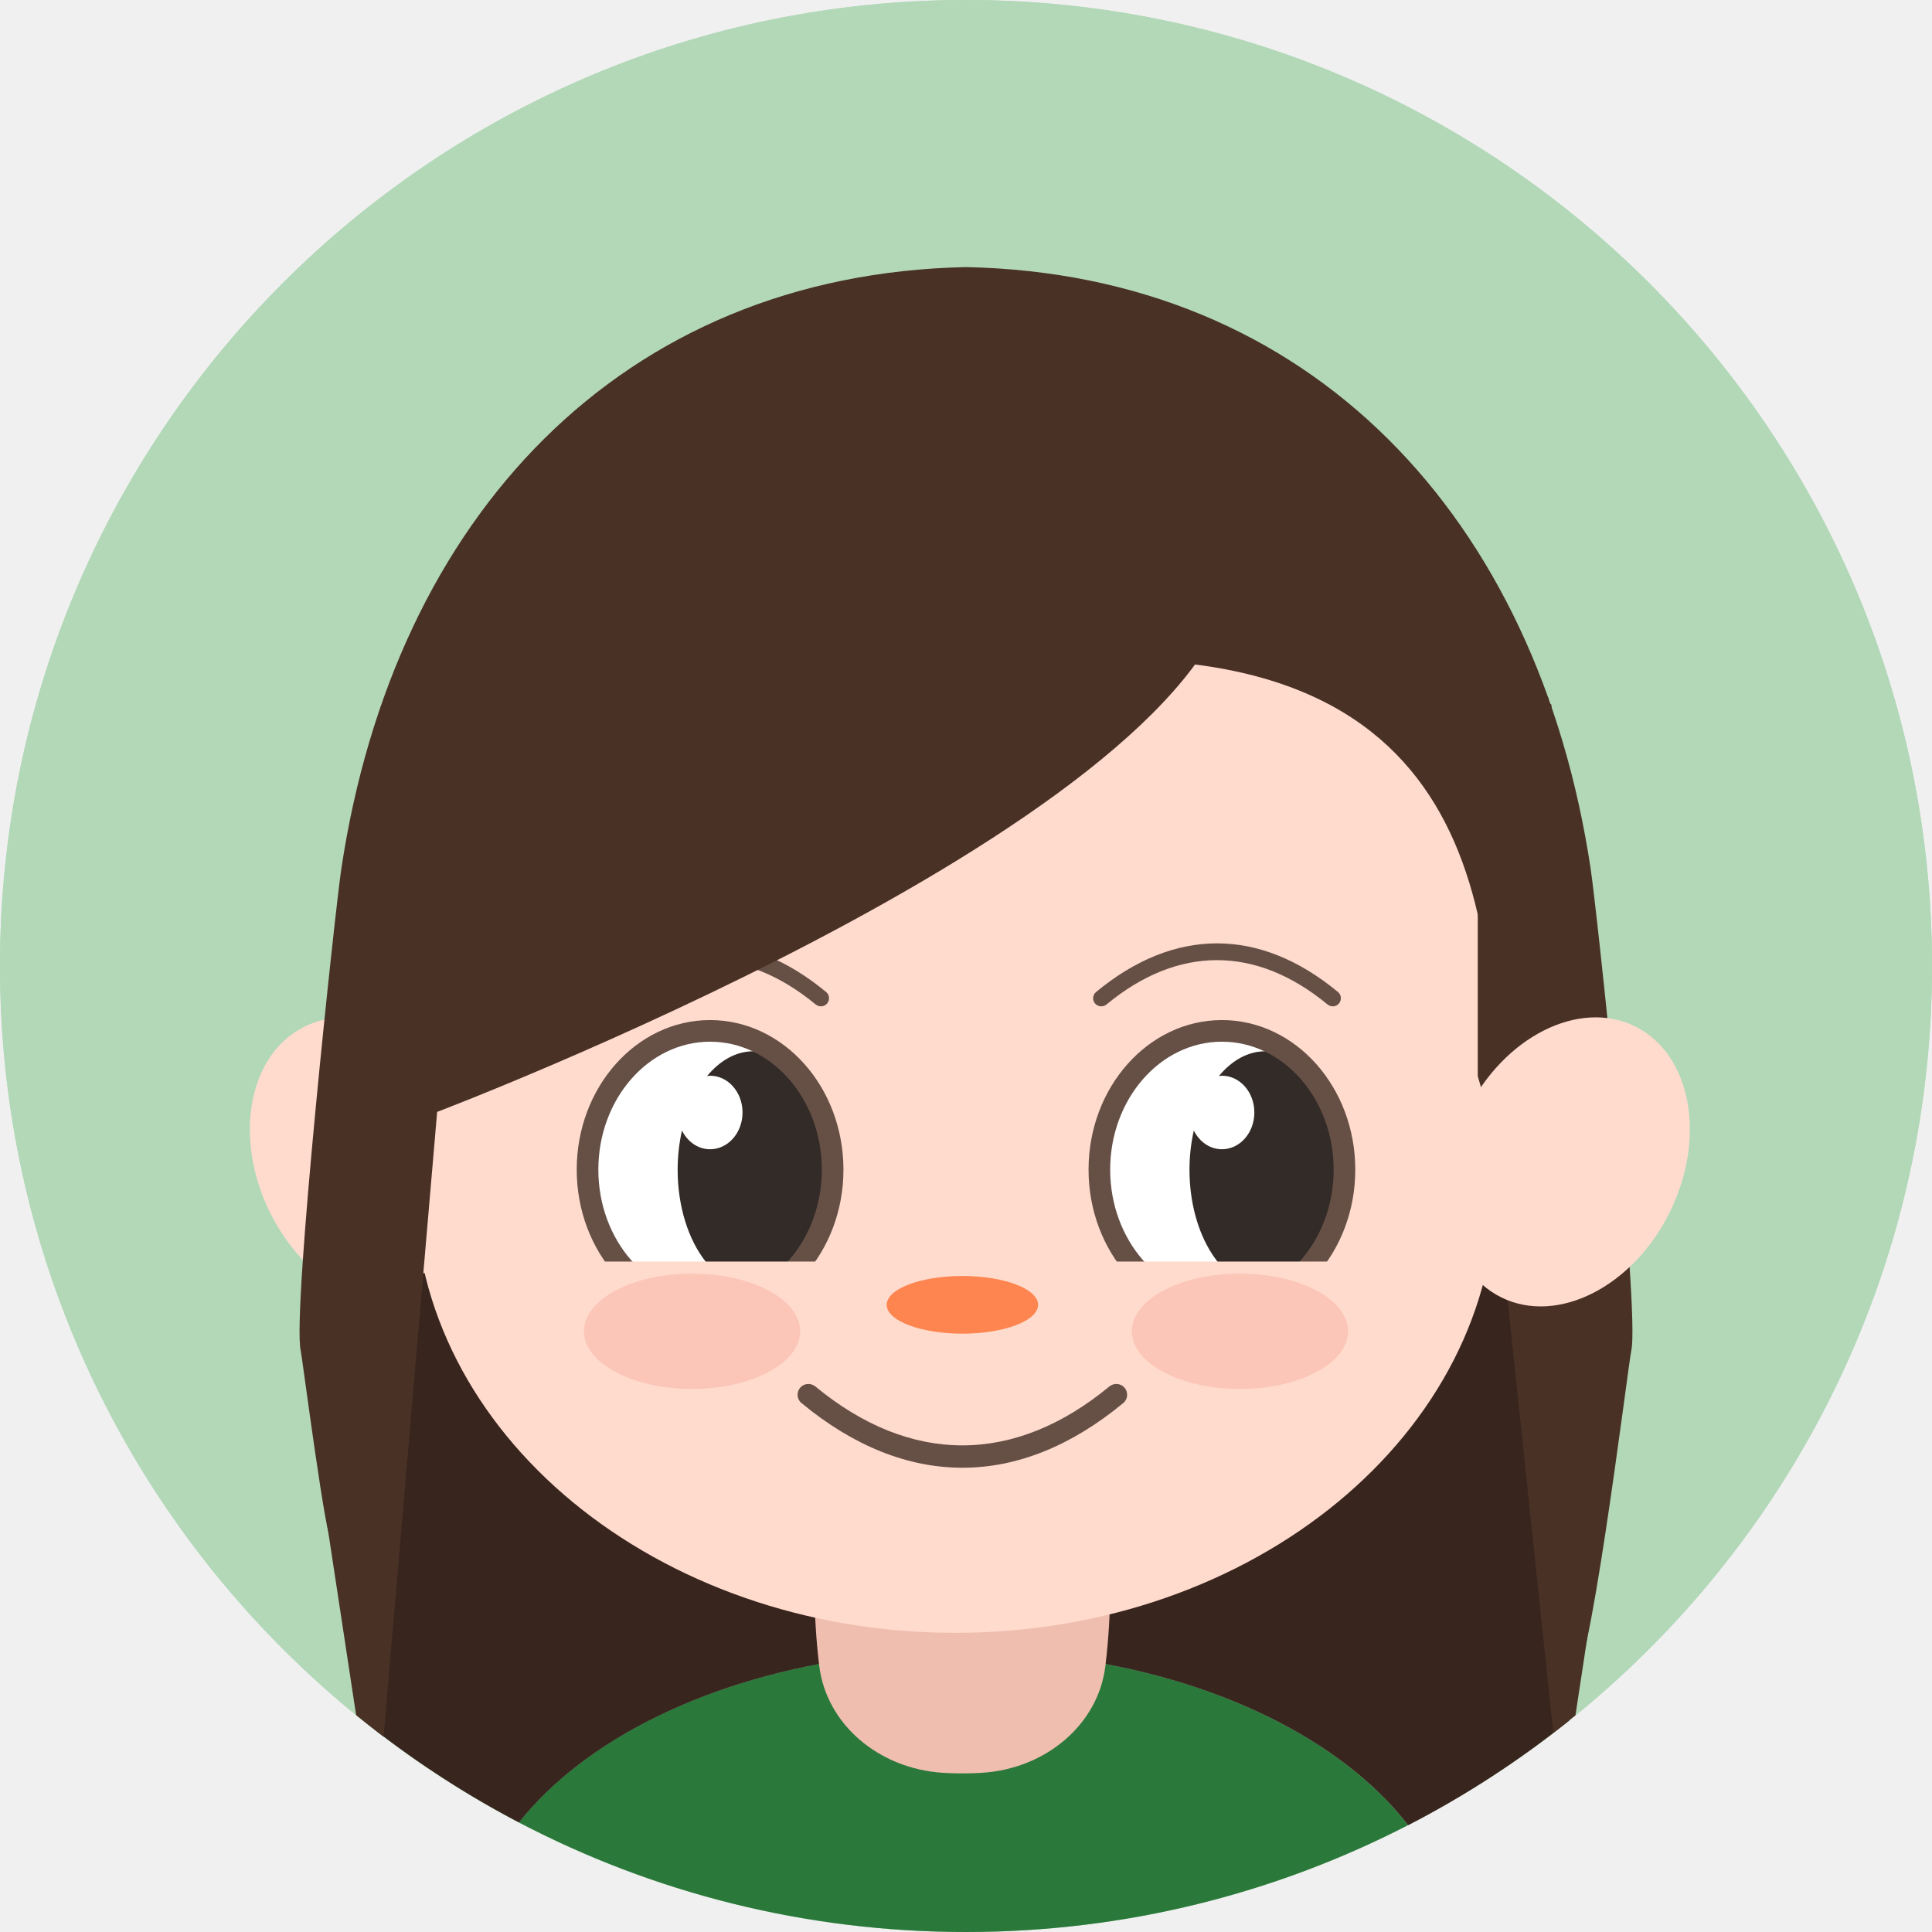
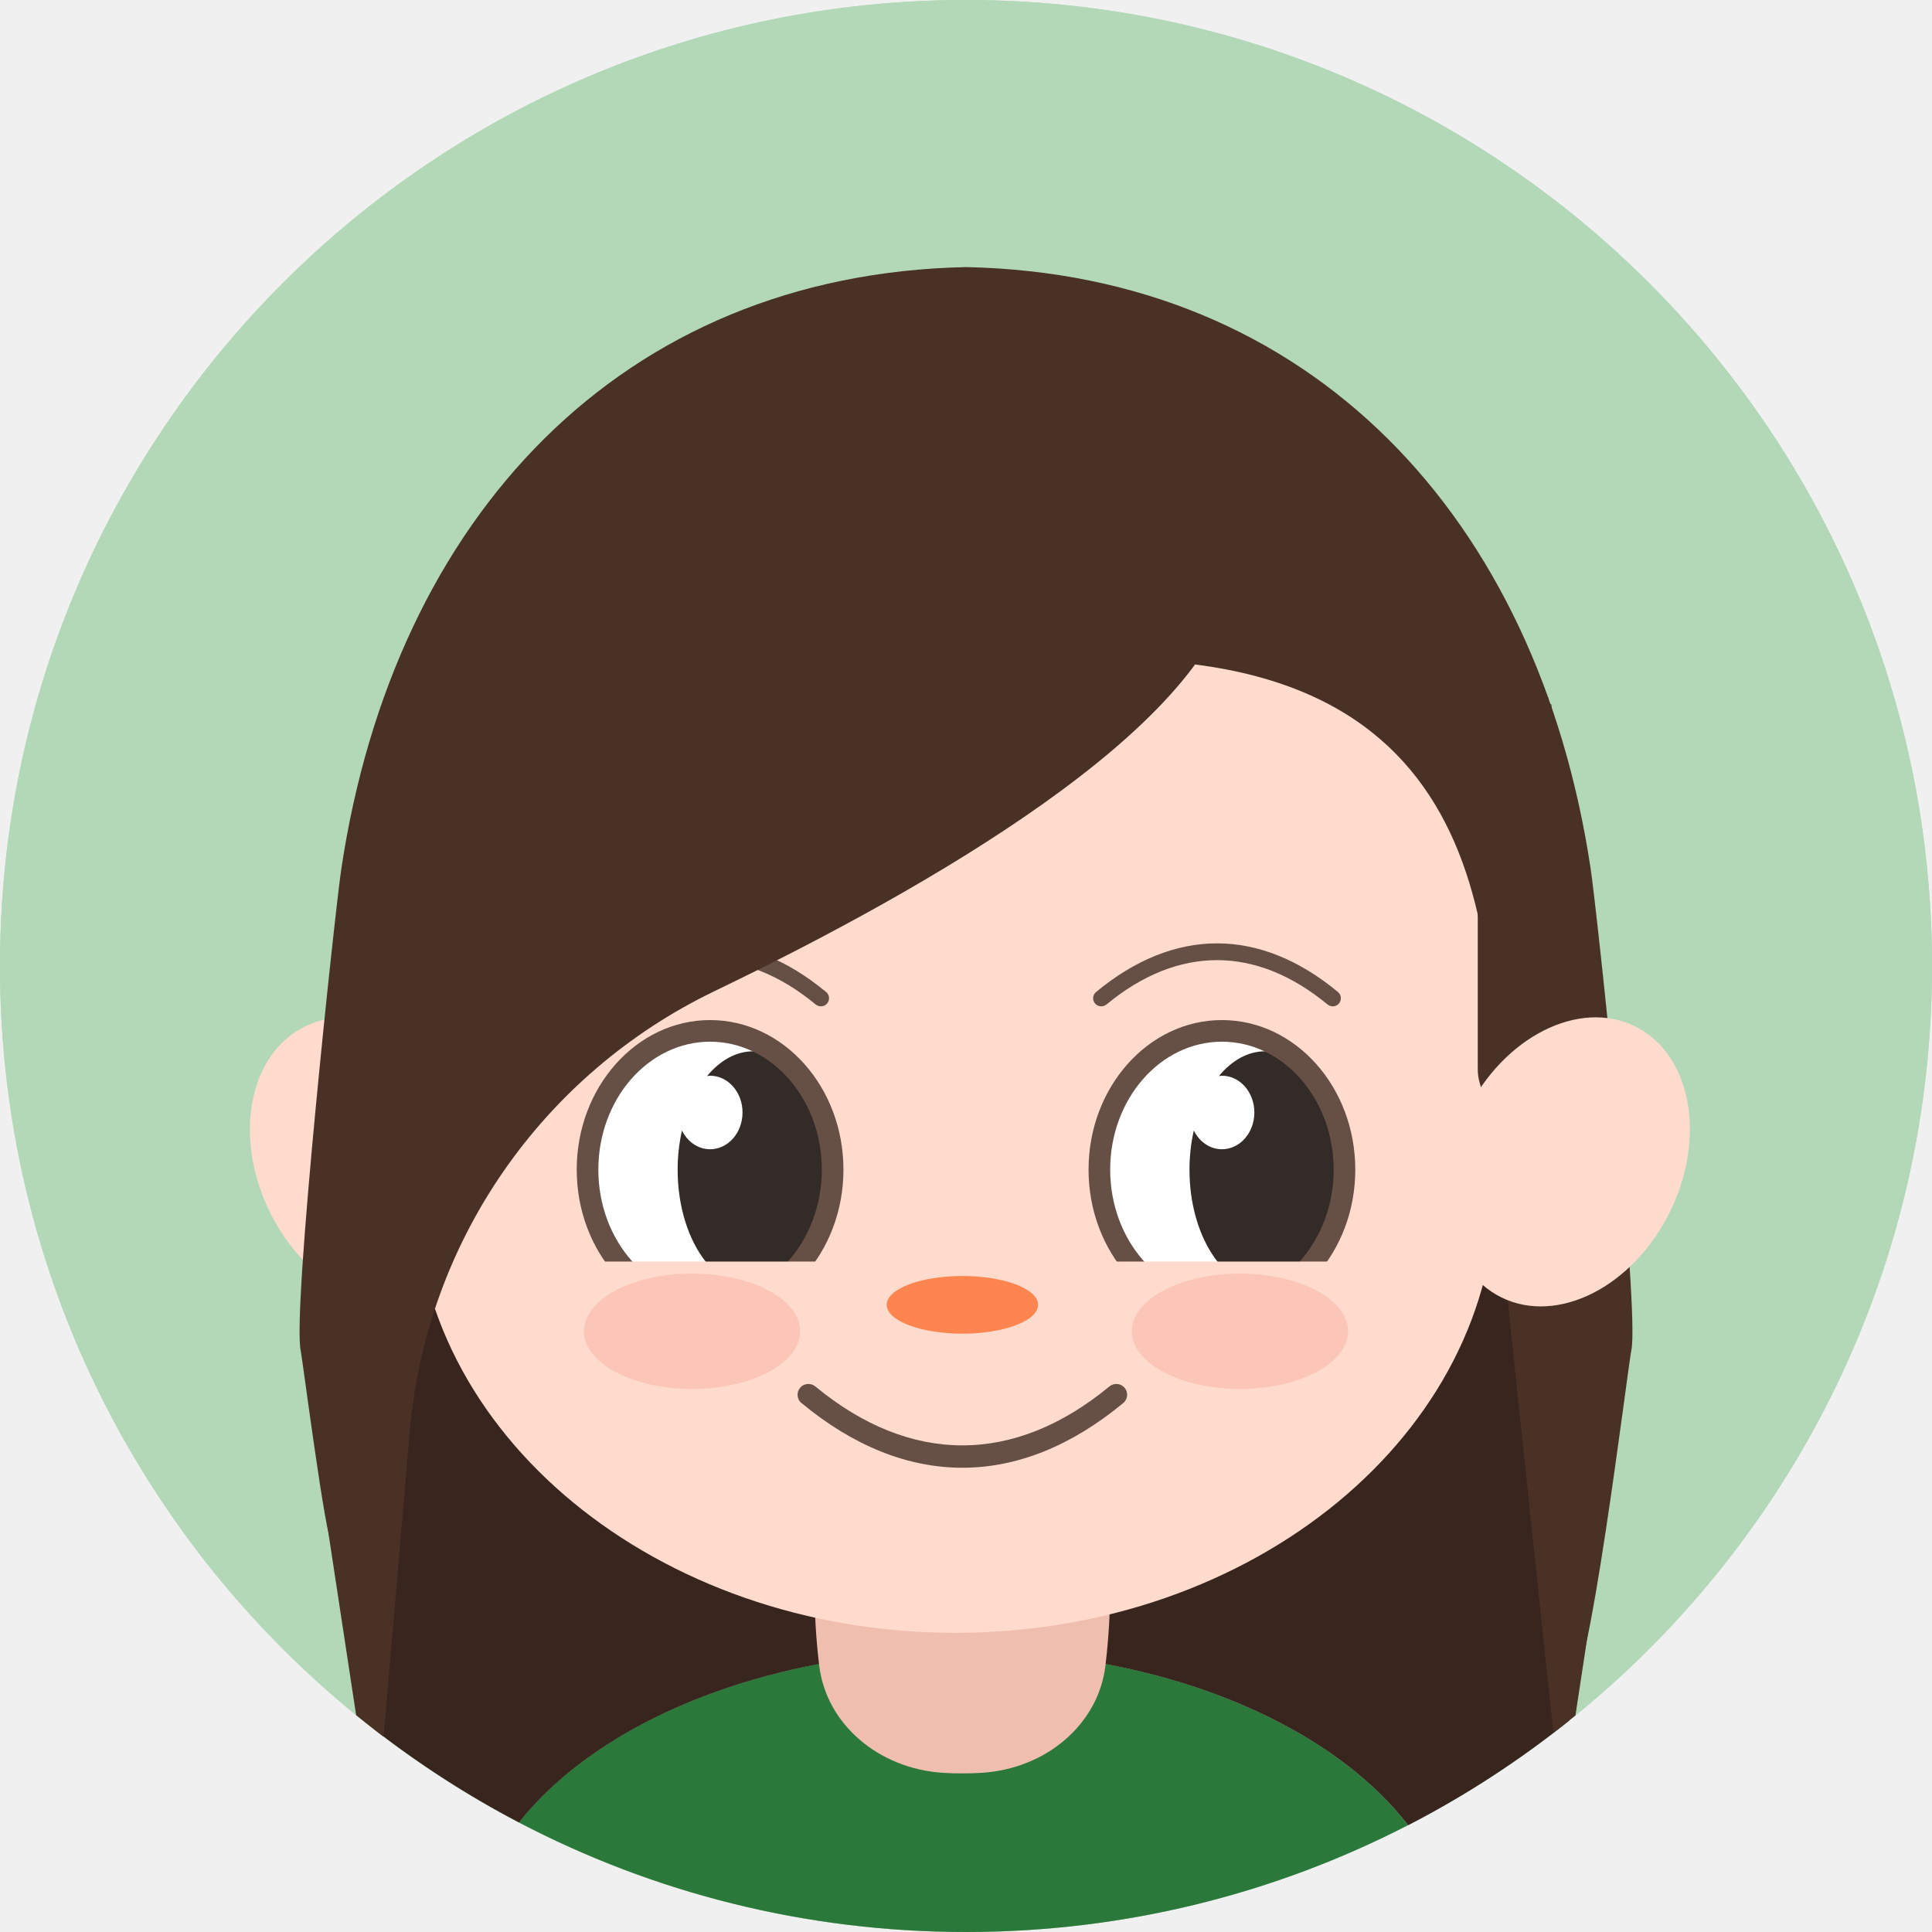
- <svg xmlns="http://www.w3.org/2000/svg" version="1.1" id="Layer_1" x="0px" y="0px" viewBox="0 0 268 268" style="enable-background:new 0 0 268 268;" xml:space="preserve">
+ <svg xmlns="http://www.w3.org/2000/svg" version="1.1" x="0px" y="0px" viewBox="0 0 268 268" style="enable-background:new 0 0 268 268;" xml:space="preserve">
  <style type="text/css">
	.st0{fill:#B2D8B8;}
- 	.st1{fill:#FFDBCD;}
- 	.st2{fill:#2B783B;}
- 	.st3{fill:#493126;}
- 	.st4{fill:#38251E;}
+ 	.st1{fill:#2B783B;}
+ 	.st2{fill:#38251E;}
+ 	.st3{fill:#FFDBCD;}
+ 	.st4{fill:#493126;}
	.st5{fill:#EFBEAF;}
- 	.st6{fill:#FE854F;}
- 	.st7{fill:#665046;}
- 	.st8{fill:#FFFFFF;}
- 	.st9{fill:#332B27;}
- 	.st10{opacity:0.5;fill:#F7B1A4;}
+ 	.st6{fill:#665046;}
+ 	.st7{fill:#FFFFFF;}
+ 	.st8{fill:#332B27;}
+ 	.st9{opacity:0.5;fill:#F7B1A4;enable-background:new    ;}
+ 	.st10{fill:#FE854F;}
</style>
-   <circle class="st0" cx="134" cy="134" r="134" />
-   <circle class="st0" cx="134" cy="134" r="134" />
-   <ellipse transform="matrix(0.8969 -0.4423 0.4423 0.8969 -65.9855 39.4226)" class="st1" cx="51.54" cy="161.19" rx="15.72" ry="20.96" />
-   <path class="st2" d="M146.77,229.8c-0.01,0.11-0.01,0.22-0.02,0.33c-0.67,8.02-5.61,14.23-11.76,14.79  c-0.6,0.06-1.21,0.08-1.83,0.08s-1.23-0.03-1.83-0.08c-6.15-0.56-11.08-6.77-11.76-14.79c-0.01-0.08-0.01-0.16-0.02-0.25  c-20.95,2.69-38.39,11.32-47.57,22.92C90.53,262.51,111.62,268,134,268c22.1,0,42.94-5.35,61.31-14.82  C186.12,241.26,168.25,232.42,146.77,229.8z" />
-   <path class="st3" d="M220.65,120.5c-7.34-48.76-38.82-82.46-86.65-83.45c-47.83,1-79.32,34.69-86.65,83.45  c-0.86,5.71-6.83,61.39-5.64,66.83c0.22,0.99,3.64,27.53,4.29,26.34c3.82-6.93,11-71.62,14-68.67c15.81,15.61,39.47,59.58,74,59.02  c33.44,0.54,54.57-41.65,71-55.02c3.11-2.53,7.69,72.44,13,83.67c2.03,4.29,7.83-43.19,8.29-45.34  C227.48,181.89,221.51,126.21,220.65,120.5z" />
-   <path class="st4" d="M47.24,177l4.65,62.87c6.28,4.88,13,9.22,20.1,12.94c9.18-11.6,26.62-20.23,47.57-22.92  c0.01,0.08,0.01,0.16,0.02,0.25c0.67,8.02,5.61,14.23,11.76,14.79c0.6,0.06,1.21,0.08,1.83,0.08s1.23-0.03,1.83-0.08  c6.15-0.56,11.08-6.77,11.76-14.79c0.01-0.11,0.02-0.22,0.02-0.33c21.48,2.62,39.35,11.46,48.55,23.38  c7.95-4.1,15.42-8.97,22.34-14.51l3.35-67.67L47.24,177z" />
-   <path class="st5" d="M130.83,245.92c0.88,0.06,1.77,0.08,2.67,0.08s1.79-0.03,2.67-0.08c8.98-0.56,16.18-6.77,17.16-14.79  c0.01-0.11,0.02-0.22,0.04-0.33c0.41-3.46,0.63-7.08,0.63-10.81c0-8.19-1.05-15.86-2.87-22.43c-2.01-7.25-9.16-12.53-17.49-12.56  c-0.05,0-0.1,0-0.15,0s-0.1,0-0.15,0c-8.33,0.03-15.48,5.31-17.49,12.56c-1.82,6.57-2.87,14.23-2.87,22.43  c0,3.76,0.22,7.41,0.64,10.9c0.01,0.08,0.02,0.16,0.03,0.25C114.65,239.15,121.85,245.36,130.83,245.92z" />
-   <path class="st1" d="M57.51,164.67c0,34.15,33.58,61.83,75,61.83s75-27.68,75-61.83c0-30.41,2.08-72.79-52.31-73.17  c-5.5-0.04-11.57,0.25-18.28,0.9c-2.93,0.28-5.88,0.28-8.81,0C54.99,85.31,57.51,131.19,57.51,164.67z" />
-   <ellipse class="st6" cx="133.5" cy="181" rx="10.5" ry="4" />
-   <path class="st7" d="M133.5,203.6c-7.55,0-15.1-2.99-22.33-8.98c-0.65-0.53-0.71-1.51-0.16-2.14l0,0c0.54-0.61,1.47-0.67,2.1-0.15  c13.19,10.89,27.58,10.89,40.77,0c0.63-0.52,1.56-0.46,2.1,0.15l0,0c0.55,0.63,0.49,1.6-0.16,2.14  C148.6,200.6,141.05,203.6,133.5,203.6z" />
-   <ellipse class="st8" cx="98.5" cy="162.25" rx="17" ry="19.25" />
-   <ellipse class="st8" cx="169.5" cy="162.25" rx="17" ry="19.25" />
-   <path class="st3" d="M215.19,97.71l-0.33-0.16l5.14,41.45l-0.26,6.23c0,0-6.47-15.12-14.75-31.4v35.46l1.36,4.65l9.12,86.43  c1.03-0.79,2.06-1.6,3.07-2.42l6.29-41.33c0.97-6.36,1.06-12.83,0.26-19.22L215.19,97.71z" />
-   <g id="brows">
-     <path class="st7" d="M97.82,130.86c5.68,0,11.35,2.25,16.78,6.75c0.49,0.4,0.53,1.13,0.12,1.61l0,0c-0.41,0.46-1.1,0.5-1.58,0.11   c-9.92-8.19-20.73-8.19-30.64,0c-0.47,0.39-1.17,0.35-1.58-0.11l0,0c-0.42-0.47-0.37-1.21,0.12-1.61   C86.47,133.11,92.15,130.86,97.82,130.86z" />
-     <path class="st7" d="M168.82,130.86c5.68,0,11.35,2.25,16.78,6.75c0.49,0.4,0.53,1.13,0.12,1.61l0,0c-0.41,0.46-1.1,0.5-1.58,0.11   c-9.92-8.19-20.73-8.19-30.64,0c-0.47,0.39-1.17,0.35-1.58-0.11l0,0c-0.42-0.47-0.37-1.21,0.12-1.61   C157.47,133.11,163.15,130.86,168.82,130.86z" />
+   <g id="Layer_1">
+     <circle class="st0" cx="134" cy="134" r="134" />
+     <circle class="st0" cx="134" cy="134" r="134" />
+     <path class="st1" d="M146.77,229.8c-0.01,0.11-0.01,0.22-0.02,0.33c-0.67,8.02-5.61,14.23-11.76,14.79   c-0.6,0.06-1.21,0.08-1.83,0.08s-1.23-0.03-1.83-0.08c-6.15-0.56-11.08-6.77-11.76-14.79c-0.01-0.08-0.01-0.16-0.02-0.25   c-20.95,2.69-38.39,11.32-47.57,22.92C90.53,262.51,111.62,268,134,268c22.1,0,42.94-5.35,61.31-14.82   C186.12,241.26,168.25,232.42,146.77,229.8z" />
+     <path class="st2" d="M47.24,177l4.65,62.87c6.28,4.88,13,9.22,20.1,12.94c9.18-11.6,26.62-20.23,47.57-22.92   c0.01,0.08,0.01,0.16,0.02,0.25c0.67,8.02,5.61,14.23,11.76,14.79c0.6,0.06,1.21,0.08,1.83,0.08s1.23-0.03,1.83-0.08   c6.15-0.56,11.08-6.77,11.76-14.79c0.01-0.11,0.02-0.22,0.02-0.33c21.48,2.62,39.35,11.46,48.55,23.38   c7.95-4.1,15.42-8.97,22.34-14.51l3.35-67.67L47.24,177z" />
+     <ellipse transform="matrix(0.8969 -0.4423 0.4423 0.8969 -65.981 39.417)" class="st3" cx="51.54" cy="161.2" rx="15.72" ry="20.96" />
+     <path class="st4" d="M220.65,120.5c-7.34-48.76-38.82-82.46-86.65-83.45c-47.83,1-79.32,34.69-86.65,83.45   c-0.86,5.71-6.83,61.39-5.64,66.83c0.22,0.99,3.64,27.53,4.29,26.34c3.82-6.93,11-71.62,14-68.67c15.81,15.61,39.47,59.58,74,59.02   c33.44,0.54,54.57-41.65,71-55.02c3.11-2.53,7.69,72.44,13,83.67c2.03,4.29,7.83-43.19,8.29-45.34   C227.48,181.89,221.51,126.21,220.65,120.5z" />
+     <path class="st5" d="M130.83,245.92c0.88,0.06,1.77,0.08,2.67,0.08s1.79-0.03,2.67-0.08c8.98-0.56,16.18-6.77,17.16-14.79   c0.01-0.11,0.02-0.22,0.04-0.33c0.41-3.46,0.63-7.08,0.63-10.81c0-8.19-1.05-15.86-2.87-22.43c-2.01-7.25-9.16-12.53-17.49-12.56   c-0.05,0-0.1,0-0.15,0s-0.1,0-0.15,0c-8.33,0.03-15.48,5.31-17.49,12.56c-1.82,6.57-2.87,14.23-2.87,22.43   c0,3.76,0.22,7.41,0.64,10.9c0.01,0.08,0.02,0.16,0.03,0.25C114.65,239.15,121.85,245.36,130.83,245.92z" />
+     <path class="st3" d="M57.51,164.67c0,34.15,33.58,61.83,75,61.83s75-27.68,75-61.83c0-30.41,2.08-72.79-52.31-73.17   c-5.5-0.04-11.57,0.25-18.28,0.9c-2.93,0.28-5.88,0.28-8.81,0C54.99,85.31,57.51,131.19,57.51,164.67z" />
+     <path class="st6" d="M133.5,203.6c-7.55,0-15.1-2.99-22.33-8.98c-0.65-0.53-0.71-1.51-0.16-2.14l0,0c0.54-0.61,1.47-0.67,2.1-0.15   c13.19,10.89,27.58,10.89,40.77,0c0.63-0.52,1.56-0.46,2.1,0.15l0,0c0.55,0.63,0.49,1.6-0.16,2.14   C148.6,200.6,141.05,203.6,133.5,203.6z" />
+     <ellipse class="st7" cx="98.5" cy="162.25" rx="17" ry="19.25" />
+     <ellipse class="st7" cx="169.5" cy="162.25" rx="17" ry="19.25" />
+     <path class="st4" d="M215.19,97.71l-0.33-0.16L220,139l-0.26,6.23c0,0-6.47-15.12-14.75-31.4v34.47c0,0.66,0.09,1.32,0.28,1.96   l1.08,3.69l9.12,86.43c1.03-0.79,2.06-1.6,3.07-2.42l6.29-41.33c0.97-6.36,1.06-12.83,0.26-19.22L215.19,97.71z" />
+     <g id="brows">
+       <path class="st6" d="M97.82,130.86c5.68,0,11.35,2.25,16.78,6.75c0.49,0.4,0.53,1.13,0.12,1.61l0,0c-0.41,0.46-1.1,0.5-1.58,0.11    c-9.92-8.19-20.73-8.19-30.64,0c-0.47,0.39-1.17,0.35-1.58-0.11l0,0c-0.42-0.47-0.37-1.21,0.12-1.61    C86.47,133.11,92.15,130.86,97.82,130.86z" />
+       <path class="st6" d="M168.82,130.86c5.68,0,11.35,2.25,16.78,6.75c0.49,0.4,0.53,1.13,0.12,1.61l0,0c-0.41,0.46-1.1,0.5-1.58,0.11    c-9.92-8.19-20.73-8.19-30.64,0c-0.47,0.39-1.17,0.35-1.58-0.11l0,0c-0.42-0.47-0.37-1.21,0.12-1.61    C157.47,133.11,163.15,130.86,168.82,130.86z" />
+     </g>
+     <path class="st4" d="M171,81.35c4.24-20.4,21.26,7.41,34,32.48V92.6l9.87,4.95l-0.09-0.75L168.5,66.29H116L52.81,98.01L42.77,178.8   c-0.7,5.66-0.63,11.39,0.23,17.03l6.4,42.09c1.25,1.02,2.52,2.02,3.81,2.99l3.63-42.31c2.26-26.42,18.38-49.6,42.27-61.11   C129.29,122.95,166.88,101.18,171,81.35z" />
+     <ellipse transform="matrix(0.4423 -0.8969 0.8969 0.4423 -23.2299 284.9891)" class="st3" cx="217.53" cy="161.17" rx="20.96" ry="15.72" />
  </g>
-   <path class="st3" d="M171,81.35c4.24-20.4,21.26,7.41,34,32.48V92.6l9.87,4.95l-0.09-0.75L168.5,66.29H116L52.81,98.01L42.77,178.8  c-0.7,5.66-0.63,11.39,0.23,17.03l6.4,42.09c1.25,1.02,2.52,2.02,3.81,2.99l7.43-86.67C60.64,154.24,164,115,171,81.35z" />
-   <ellipse transform="matrix(0.4423 -0.8969 0.8969 0.4423 -23.2548 284.9902)" class="st1" cx="217.54" cy="161.19" rx="20.96" ry="15.72" />
-   <g id="eyes">
-     <path class="st9" d="M175.5,145.83c-2.42,0-4.64,1.29-6.42,3.44c0.14-0.01,0.28-0.05,0.42-0.05c2.49,0,4.5,2.28,4.5,5.1   s-2.01,5.1-4.5,5.1c-1.68,0-3.13-1.05-3.9-2.6c-0.38,1.7-0.6,3.52-0.6,5.43c0,9.07,4.7,16.42,10.5,16.42s10.5-7.35,10.5-16.42   C186,153.18,181.3,145.83,175.5,145.83z" />
-     <path class="st9" d="M104.5,145.83c-2.42,0-4.64,1.29-6.42,3.44c0.14-0.01,0.28-0.05,0.42-0.05c2.49,0,4.5,2.28,4.5,5.1   s-2.01,5.1-4.5,5.1c-1.68,0-3.13-1.05-3.9-2.6c-0.38,1.7-0.6,3.52-0.6,5.43c0,5.15,1.51,9.74,3.88,12.75   c0.78,0.99,12.21,1.3,13.23,0c2.37-3.01,3.88-7.6,3.88-12.75C115,153.18,110.3,145.83,104.5,145.83z" />
+   <g id="pupils">
+     <g id="eyes">
+       <path class="st8" d="M175.5,145.83c-2.42,0-4.64,1.29-6.42,3.44c0.14-0.01,0.28-0.05,0.42-0.05c2.49,0,4.5,2.28,4.5,5.1    s-2.01,5.1-4.5,5.1c-1.68,0-3.13-1.05-3.9-2.6c-0.38,1.7-0.6,3.52-0.6,5.43c0,9.07,4.7,16.42,10.5,16.42s10.5-7.35,10.5-16.42    C186,153.18,181.3,145.83,175.5,145.83z" />
+       <path class="st8" d="M104.5,145.83c-2.42,0-4.64,1.29-6.42,3.44c0.14-0.01,0.28-0.05,0.42-0.05c2.49,0,4.5,2.28,4.5,5.1    s-2.01,5.1-4.5,5.1c-1.68,0-3.13-1.05-3.9-2.6c-0.38,1.7-0.6,3.52-0.6,5.43c0,5.15,1.51,9.74,3.88,12.75    c0.78,0.99,12.21,1.3,13.23,0c2.37-3.01,3.88-7.6,3.88-12.75C115,153.18,110.3,145.83,104.5,145.83z" />
+     </g>
  </g>
-   <path class="st7" d="M98.5,183c-10.2,0-18.5-9.31-18.5-20.75s8.3-20.75,18.5-20.75s18.5,9.31,18.5,20.75S108.7,183,98.5,183z   M98.5,144.5c-8.55,0-15.5,7.96-15.5,17.75S89.95,180,98.5,180s15.5-7.96,15.5-17.75S107.05,144.5,98.5,144.5z" />
-   <path class="st7" d="M169.5,183c-10.2,0-18.5-9.31-18.5-20.75s8.3-20.75,18.5-20.75s18.5,9.31,18.5,20.75S179.7,183,169.5,183z   M169.5,144.5c-8.55,0-15.5,7.96-15.5,17.75S160.95,180,169.5,180s15.5-7.96,15.5-17.75S178.05,144.5,169.5,144.5z" />
-   <rect x="83" y="175" class="st1" width="32" height="13" />
-   <rect x="154" y="175" class="st1" width="32" height="13" />
-   <g>
-     <ellipse class="st10" cx="96" cy="184.67" rx="15" ry="8" />
-     <ellipse class="st10" cx="172" cy="184.67" rx="15" ry="8" />
+   <g id="eyeliner">
+     <path class="st6" d="M98.5,183c-10.2,0-18.5-9.31-18.5-20.75s8.3-20.75,18.5-20.75s18.5,9.31,18.5,20.75S108.7,183,98.5,183z    M98.5,144.5c-8.55,0-15.5,7.96-15.5,17.75S89.95,180,98.5,180s15.5-7.96,15.5-17.75S107.05,144.5,98.5,144.5z" />
+     <path class="st6" d="M169.5,183c-10.2,0-18.5-9.31-18.5-20.75s8.3-20.75,18.5-20.75s18.5,9.31,18.5,20.75S179.7,183,169.5,183z    M169.5,144.5c-8.55,0-15.5,7.96-15.5,17.75S160.95,180,169.5,180s15.5-7.96,15.5-17.75S178.05,144.5,169.5,144.5z" />
+     <rect x="64" y="175" class="st3" width="137" height="13" />
+     <g>
+       <ellipse class="st9" cx="96" cy="184.67" rx="15" ry="8" />
+       <ellipse class="st9" cx="172" cy="184.67" rx="15" ry="8" />
+     </g>
+   </g>
+   <g id="nose">
+     <ellipse class="st10" cx="133.5" cy="181" rx="10.5" ry="4" />
  </g>
</svg>
